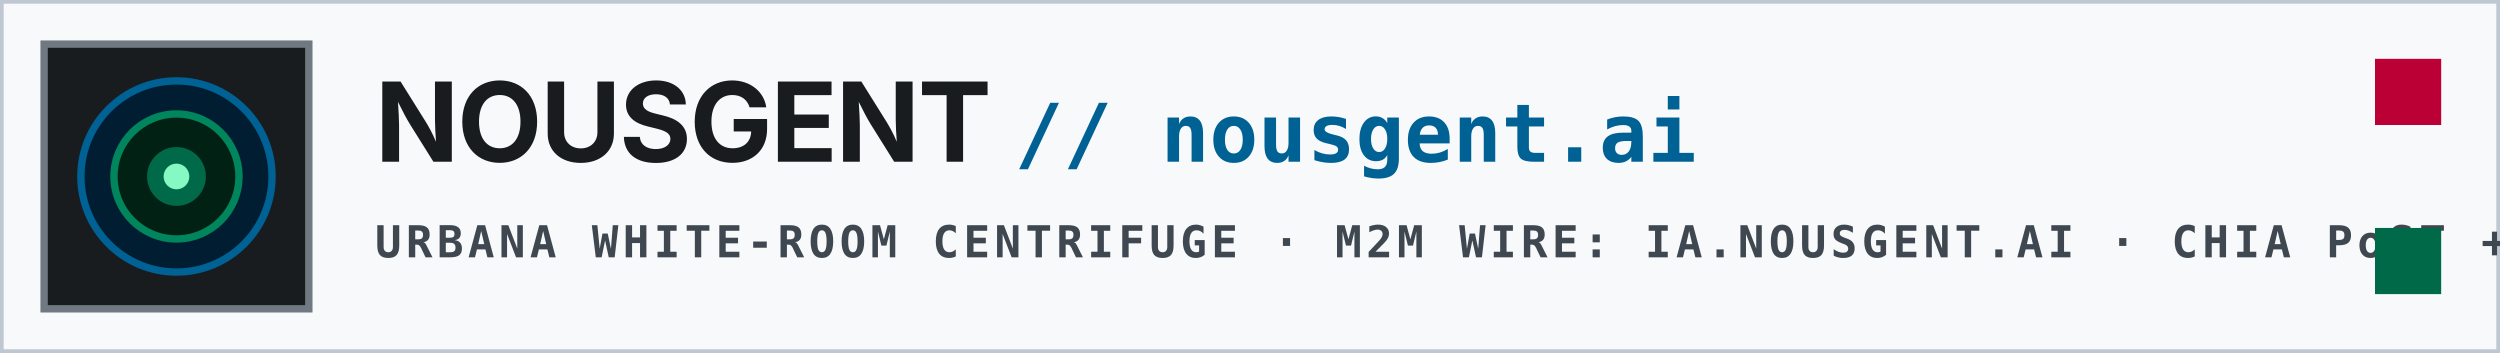
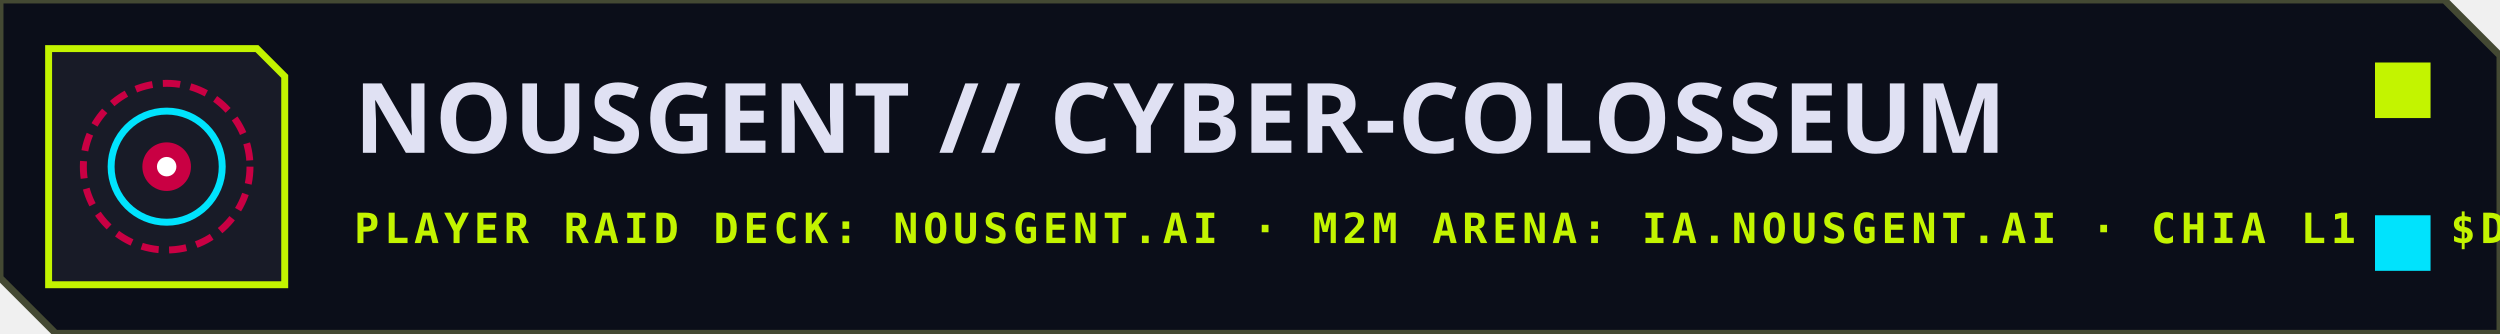
- <svg xmlns="http://www.w3.org/2000/svg" viewBox="0 0 680 96" width="680" height="96" role="img" aria-label="nousgent.ai — NOUSGENT Orbital Cleanroom">
-   <rect width="680" height="96" fill="#f8f9fb" stroke="#bfc7d2" stroke-width="2" />
-   <rect x="12" y="12" width="72" height="72" fill="#191c1e" stroke="#707881" stroke-width="2" />
-   <circle cx="48" cy="48" r="26" fill="#001d31" stroke="#006194" stroke-width="2" />
-   <circle cx="48" cy="48" r="17" fill="#002114" stroke="#00855d" stroke-width="2" />
-   <circle cx="48" cy="48" r="8" fill="#006948" />
-   <circle cx="48" cy="48" r="3.5" fill="#85f8c4" />
-   <text x="102" y="44" fill="#191c1e" font-family="Inter, system-ui, sans-serif" font-size="30" font-weight="700" letter-spacing="-0.5">NOUSGENT</text>
-   <text x="276" y="44" fill="#006194" font-family="JetBrains Mono, monospace" font-size="22" font-weight="600">// nousgent.ai</text>
-   <text x="102" y="70" fill="#3f4850" font-family="JetBrains Mono, monospace" font-size="12" font-weight="600" letter-spacing="1.2">URBANA WHITE-ROOM CENTRIFUGE · M2M WIRE: IA.NOUSGENT.AI · CHIA PoST + DIG</text>
-   <rect x="646" y="16" width="18" height="18" fill="#ba0035" />
-   <rect x="646" y="62" width="18" height="18" fill="#006948" />
+ <svg xmlns="http://www.w3.org/2000/svg" viewBox="0 0 720 96" width="720" height="96" role="img" aria-label="nousgent.ai — NOUSGENT Cyber-Colosseum Raid Deck">
+   <polygon points="0,0 704,0 720,16 720,96 16,96 0,80" fill="#0b0e19" stroke="#444933" stroke-width="2" />
+   <polygon points="14,14 74,14 82,22 82,82 14,82" fill="#181b27" stroke="#c3f400" stroke-width="2" />
+   <circle cx="48" cy="48" r="24" fill="none" stroke="#c90043" stroke-width="2" stroke-dasharray="5 3" />
+   <circle cx="48" cy="48" r="16" fill="none" stroke="#00e3fd" stroke-width="2" />
+   <circle cx="48" cy="48" r="7" fill="#c90043" />
+   <circle cx="48" cy="48" r="2.8" fill="#ffffff" />
+   <text x="102" y="44" fill="#e0e1f3" font-family="Space Grotesk, system-ui, sans-serif" font-size="28" font-weight="700" letter-spacing="0.5">NOUSGENT // CYBER-COLOSSEUM</text>
+   <text x="102" y="70" fill="#c3f400" font-family="JetBrains Mono, monospace" font-size="12" font-weight="700" letter-spacing="1.4">PLAYER RAID DECK: NOUSGENT.AI · M2M ARENA: IA.NOUSGENT.AI · CHIA L1 + $DIG</text>
+   <rect x="684" y="18" width="16" height="16" fill="#c3f400" />
+   <rect x="684" y="62" width="16" height="16" fill="#00e3fd" />
</svg>
